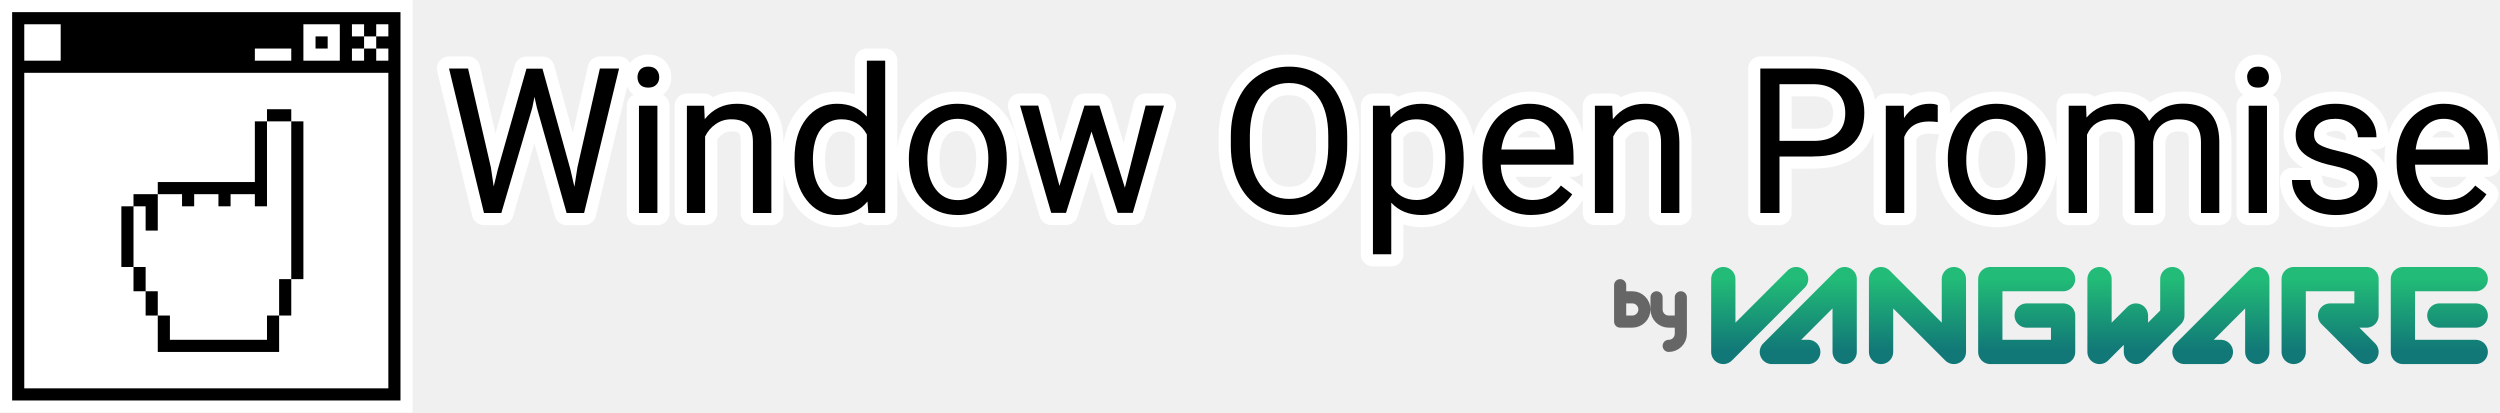
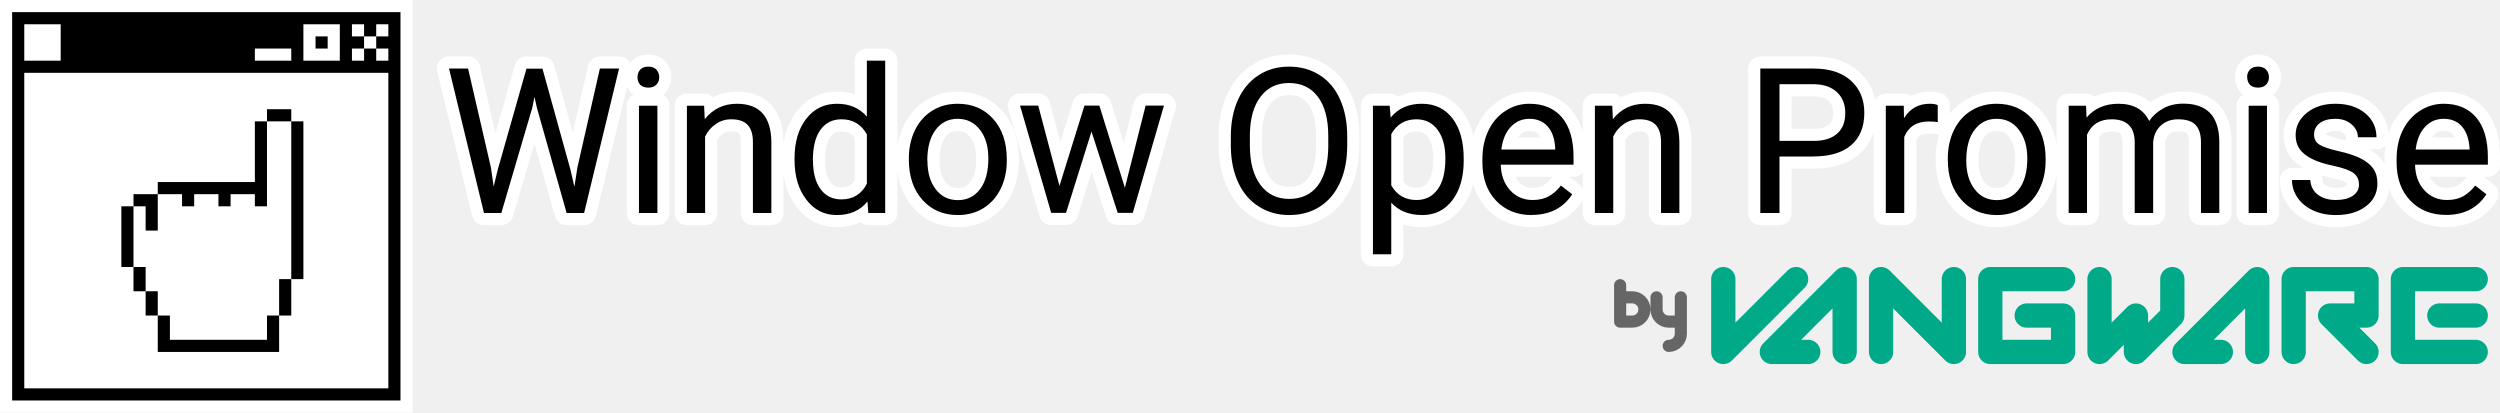
<svg xmlns="http://www.w3.org/2000/svg" style="isolation:isolate" viewBox="0 0 206 34">
-   <defs>
-     <clipPath id="a">
-       <path d="M0 0h206v34H0z" />
-     </clipPath>
-   </defs>
-   <g clip-path="url(#a)">
-     <path fill="none" d="M0 0h206v34H0z" />
-     <path fill="#FFF" d="M0 0h34v34H0z" />
-     <path d="M1 1h32v32H1V1z" />
-     <g fill="#FFF">
-       <path d="M31 2h1v1h-1v1h1v1h-1V4h-1v1h-1V4h1V3h-1V2h1v1h1V2z" />
-       <path d="M25 2h3v3h-3V2zm1 1h1v1h-1V3z" fill-rule="evenodd" />
-       <path d="M21 4h3v1h-3V4zM2 2h3v3H2V2z" />
-     </g>
-     <path d="M2 6h30v26H2V6z" fill="#FFF" />
-     <g>
-       <path d="M11 17v5h1v2h1v2h1v2h8v-2h1v-3h1V10h-2v6h-9v1h-2z" fill="#FFF" />
-       <path d="M12 16h1v-1h8v-5h1V9h2v1h1v13h-1v3h-1v3H13v-3h-1v-2h-1v-2h-1v-5h1v-1h1zm-1 6v-5h1v2h1v-3h2v1h1v-1h2v1h1v-1h2v1h1v-7h2v13h-1v3h-1v2h-8v-2h-1v-2h-1v-2h-1z" fill-rule="evenodd" />
-     </g>
-     <g>
-       <path d="M149.43 12.9h-2.8v4.65h-1.58V5.65h4.4q1.96 0 3.07 1h0q1.1 1 1.1 2.64h0q0 1.73-1.08 2.67h0q-1.08.93-3.1.93h0zm-2.8-5.96v4.67h2.82q1.26 0 1.93-.6h0q.67-.58.67-1.7h0q0-1.07-.67-1.7h0q-.67-.64-1.84-.67h0-2.91zm13.04 1.72v1.4h0q-.34-.05-.74-.05h0q-1.49 0-2.02 1.27h0v6.27h-1.52V8.71h1.48l.02 1.02h0q.75-1.18 2.11-1.18h0q.44 0 .67.11h0zm.83 4.5v-.11h0q0-1.3.51-2.34h0q.51-1.04 1.43-1.6h0q.91-.56 2.08-.56h0q1.81 0 2.93 1.25h0q1.11 1.25 1.11 3.32h0v.11h0q0 1.3-.5 2.32h0q-.49 1.02-1.4 1.6h0q-.93.57-2.12.57h0q-1.8 0-2.92-1.25h0q-1.12-1.25-1.12-3.31h0zm1.52.07h0q0 1.47.69 2.36h0q.68.9 1.83.9h0q1.15 0 1.83-.91h0q.68-.9.68-2.53h0q0-1.46-.7-2.36h0q-.68-.9-1.83-.9h0q-1.12 0-1.8.89h0q-.7.9-.7 2.55zm8.44-4.52h1.43l.04.98h0q.97-1.14 2.63-1.14h0q1.85 0 2.53 1.42h0q.44-.64 1.15-1.03h0q.7-.4 1.67-.4h0q2.91 0 2.96 3.09h0v5.92h-1.51v-5.83h0q0-.95-.44-1.42h0q-.43-.47-1.45-.47h0q-.84 0-1.4.5h0q-.56.5-.65 1.36h0v5.86h-1.52v-5.8h0q0-1.92-1.9-1.92h0q-1.48 0-2.03 1.27h0v6.45h-1.51V8.71zm16.34 0v8.84h-1.51V8.71h1.51zm-1.64-2.35h0q0-.36.23-.62h0q.23-.25.67-.25h0q.44 0 .67.25h0q.23.26.23.63h0q0 .36-.23.6h0q-.23.25-.67.25h0q-.44 0-.67-.24h0q-.22-.25-.22-.62zm9.22 8.85h0q0-.62-.46-.96h0q-.46-.33-1.61-.58h0q-1.15-.24-1.83-.59h0q-.67-.34-1-.81h0q-.32-.48-.32-1.13h0q0-1.09.92-1.84h0q.92-.75 2.35-.75h0q1.51 0 2.45.77h0q.94.78.94 1.99h0-1.53 0q0-.62-.53-1.07h0q-.52-.45-1.32-.45h0q-.83 0-1.3.36h0q-.46.36-.46.94h0q0 .55.43.82h0q.43.28 1.57.54h0q1.13.25 1.83.6h0q.7.35 1.05.85h0q.34.49.34 1.2h0q0 1.19-.95 1.9h0q-.95.72-2.47.72h0q-1.06 0-1.88-.38h0q-.82-.38-1.28-1.05h0q-.46-.67-.46-1.46h1.51q.04.76.61 1.2h0q.57.45 1.5.45h0q.86 0 1.38-.34h0q.52-.35.52-.93zm7.17 2.5h0q-1.8 0-2.94-1.18h0q-1.13-1.18-1.13-3.15h0v-.28h0q0-1.32.5-2.35h0q.51-1.04 1.42-1.62h0q.9-.58 1.96-.58h0q1.72 0 2.68 1.13h0q.96 1.14.96 3.26h0v.63h-6 0q.03 1.3.76 2.1h0q.74.81 1.87.81h0q.8 0 1.36-.32h0q.55-.33.97-.87h0l.92.72h0q-1.1 1.7-3.33 1.7zm-.2-7.92h0q-.91 0-1.53.67h0q-.62.66-.77 1.86h4.44v-.11h0q-.07-1.15-.63-1.79h0q-.55-.63-1.5-.63zm-90.34 1.45v.75h0q0 1.75-.59 3.05h0q-.59 1.3-1.67 1.99h0q-1.08.69-2.52.69h0q-1.41 0-2.5-.7h0q-1.09-.68-1.69-1.96h0q-.6-1.28-.62-2.97h0v-.85h0q0-1.72.6-3.04h0q.6-1.31 1.7-2.01h0q1.08-.7 2.5-.7h0q1.42 0 2.52.7h0q1.09.68 1.68 2h0q.59 1.3.59 3.05h0zm-1.56.86v-.88h0q0-2.12-.86-3.25h0q-.85-1.13-2.38-1.13h0q-1.49 0-2.34 1.13h0q-.86 1.13-.88 3.14h0V12h0q0 2.05.86 3.22h0q.86 1.17 2.38 1.17h0q1.52 0 2.36-1.1h0q.83-1.11.86-3.18h0zm11.16 1v.13h0q0 2.02-.92 3.25h0q-.93 1.24-2.5 1.24h0q-1.62 0-2.55-1.02h0v4.25h-1.51V8.71h1.38l.08.98h0q.92-1.14 2.57-1.14h0q1.6 0 2.52 1.2h0q.93 1.2.93 3.34h0zm-1.51-.04h0q0-1.5-.64-2.36h0q-.64-.87-1.75-.87h0q-1.38 0-2.07 1.22h0v4.22h0q.68 1.21 2.08 1.21h0q1.1 0 1.73-.86h0q.65-.86.65-2.56zm7.11 4.66h0q-1.8 0-2.93-1.18h0q-1.13-1.19-1.13-3.16h0v-.28h0q0-1.32.5-2.35h0q.5-1.04 1.41-1.62h0q.9-.58 1.96-.58h0q1.73 0 2.69 1.13h0q.95 1.14.95 3.26h0v.63h-6 0q.04 1.3.77 2.1h0q.73.81 1.86.81h0q.8 0 1.36-.32h0q.56-.33.97-.87h0l.93.72h0q-1.11 1.7-3.34 1.7zm-.19-7.93h0q-.91 0-1.54.67h0q-.62.66-.77 1.86h4.44v-.11h0q-.06-1.15-.62-1.79h0q-.56-.63-1.5-.63zm5.4-1.08h1.43l.05 1.11h0q1.01-1.27 2.65-1.27h0q2.8 0 2.83 3.16h0v5.84h-1.51V11.7h0q-.01-.96-.44-1.41h0q-.43-.46-1.34-.46h0q-.74 0-1.3.4h0q-.55.38-.86 1.02h0v6.3h-1.51V8.71zM38.57 5.65l1.88 8.15.23 1.57.34-1.41 2.36-8.3h1.32l2.3 8.3.33 1.43.25-1.6 1.85-8.14h1.58l-2.88 11.9h-1.44l-2.45-8.67-.2-.9-.18.9-2.55 8.67h-1.43L37 5.65h1.57zm15.6 3.06v8.84h-1.52V8.71h1.52zm-1.64-2.35h0q0-.36.22-.62h0q.23-.25.67-.25h0q.44 0 .67.25h0q.23.26.23.63h0q0 .36-.23.6h0q-.23.25-.67.25h0q-.44 0-.67-.24h0q-.22-.25-.22-.62zm4.06 2.35h1.43l.05 1.11h0q1.02-1.27 2.65-1.27h0q2.81 0 2.84 3.16h0v5.84h-1.52V11.7h0q0-.96-.44-1.41h0q-.43-.46-1.34-.46h0q-.73 0-1.29.4h0q-.56.38-.87 1.02h0v6.3H56.6V8.71zm8.88 4.46v-.11h0q0-2.04.97-3.28h0q.96-1.23 2.53-1.23h0q1.55 0 2.46 1.06h0V5h1.51v12.55h-1.39l-.07-.95h0q-.9 1.12-2.53 1.12h0q-1.54 0-2.5-1.26h0q-.98-1.26-.98-3.29h0zm1.52.06h0q0 1.5.62 2.35h0q.62.85 1.72.85h0q1.44 0 2.1-1.29h0v-4.06h0q-.68-1.25-2.09-1.25h0q-1.11 0-1.73.86h0q-.63.86-.63 2.54zm7.9-.07v-.11h0q0-1.3.51-2.34h0q.52-1.04 1.43-1.6h0q.91-.56 2.08-.56h0q1.81 0 2.93 1.25h0q1.12 1.25 1.12 3.32h0v.11h0q0 1.3-.5 2.32h0q-.5 1.02-1.42 1.6h0q-.92.57-2.11.57h0q-1.8 0-2.92-1.25h0q-1.12-1.25-1.12-3.31h0zm1.53.07h0q0 1.47.68 2.36h0q.68.9 1.83.9h0q1.15 0 1.83-.91h0q.68-.9.68-2.53h0q0-1.46-.69-2.36h0q-.7-.9-1.84-.9h0q-1.12 0-1.8.89h0q-.7.9-.7 2.55zm14.17-4.52l2.1 6.76L94.4 8.7h1.51l-2.57 8.84H92.1l-2.16-6.7-2.1 6.7h-1.22l-2.57-8.84h1.5l1.75 6.62 2.06-6.62h1.22z" fill="#FFF" stroke-width="2" stroke="#FFF" stroke-linejoin="round" stroke-linecap="round" stroke-miterlimit="3" />
-       <path d="M149.43 12.9h-2.8v4.65h-1.58V5.65h4.4q1.96 0 3.07 1 1.1 1 1.1 2.64 0 1.73-1.08 2.67-1.08.93-3.1.93zm-2.8-5.96v4.67h2.82q1.26 0 1.93-.6.67-.58.67-1.7 0-1.07-.67-1.7-.67-.64-1.84-.67h-2.91zm13.04 1.72v1.4q-.34-.05-.74-.05-1.49 0-2.02 1.27v6.27h-1.52V8.71h1.48l.02 1.02q.75-1.18 2.11-1.18.44 0 .67.11zm.83 4.5v-.11q0-1.3.51-2.34.51-1.04 1.43-1.6.91-.56 2.08-.56 1.81 0 2.93 1.25 1.11 1.25 1.11 3.32v.11q0 1.3-.5 2.32-.49 1.02-1.4 1.6-.93.57-2.12.57-1.8 0-2.92-1.25-1.12-1.25-1.12-3.31zm1.52.07q0 1.47.69 2.36.68.9 1.83.9t1.83-.91q.68-.9.68-2.53 0-1.46-.7-2.36-.68-.9-1.83-.9-1.12 0-1.8.89-.7.9-.7 2.55zm8.44-4.52h1.43l.04.98q.97-1.14 2.63-1.14 1.85 0 2.53 1.42.44-.64 1.15-1.03.7-.4 1.67-.4 2.91 0 2.96 3.09v5.92h-1.51v-5.83q0-.95-.44-1.42-.43-.47-1.45-.47-.84 0-1.4.5-.56.5-.65 1.36v5.86h-1.52v-5.8q0-1.92-1.9-1.92-1.48 0-2.03 1.27v6.45h-1.51V8.71zm16.34 0v8.84h-1.51V8.71h1.51zm-1.64-2.35q0-.36.23-.62.23-.25.67-.25.44 0 .67.25.23.26.23.63 0 .36-.23.6-.23.25-.67.25-.44 0-.67-.24-.22-.25-.22-.62zm9.22 8.85q0-.62-.46-.96-.46-.33-1.61-.58-1.15-.24-1.83-.59-.67-.34-1-.81-.32-.48-.32-1.13 0-1.09.92-1.84t2.35-.75q1.51 0 2.45.77.94.78.94 1.99h-1.53q0-.62-.53-1.07-.52-.45-1.32-.45-.83 0-1.3.36-.46.36-.46.94 0 .55.43.82.43.28 1.57.54 1.13.25 1.83.6.7.35 1.05.85.34.49.34 1.2 0 1.19-.95 1.9-.95.72-2.47.72-1.06 0-1.88-.38-.82-.38-1.28-1.05-.46-.67-.46-1.46h1.51q.04.76.61 1.2.57.45 1.5.45.86 0 1.38-.34.52-.35.52-.93zm7.17 2.5q-1.8 0-2.94-1.18-1.13-1.18-1.13-3.15v-.28q0-1.32.5-2.35.51-1.04 1.42-1.62.9-.58 1.96-.58 1.72 0 2.68 1.13.96 1.14.96 3.26v.63h-6q.03 1.3.76 2.1.74.81 1.87.81.8 0 1.36-.32.55-.33.97-.87l.92.72q-1.1 1.7-3.33 1.7zm-.2-7.92q-.91 0-1.53.67-.62.66-.77 1.86h4.44v-.11q-.07-1.15-.63-1.79-.55-.63-1.5-.63zm-90.34 1.45v.75q0 1.75-.59 3.05-.59 1.3-1.67 1.99t-2.52.69q-1.41 0-2.5-.7-1.09-.68-1.69-1.96-.6-1.28-.62-2.97v-.85q0-1.72.6-3.04.6-1.31 1.7-2.01 1.08-.7 2.5-.7t2.52.7q1.09.68 1.68 2 .59 1.3.59 3.05zm-1.56.86v-.88q0-2.12-.86-3.25-.85-1.13-2.38-1.13-1.49 0-2.34 1.13-.86 1.13-.88 3.14V12q0 2.05.86 3.22.86 1.17 2.38 1.17t2.36-1.1q.83-1.11.86-3.18zm11.16 1v.13q0 2.02-.92 3.25-.93 1.24-2.5 1.24-1.62 0-2.55-1.02v4.25h-1.51V8.71h1.38l.08.98q.92-1.14 2.57-1.14 1.6 0 2.52 1.2.93 1.2.93 3.34zm-1.51-.04q0-1.5-.64-2.36-.64-.87-1.75-.87-1.38 0-2.07 1.22v4.22q.68 1.21 2.08 1.21 1.1 0 1.73-.86.65-.86.65-2.56zm7.11 4.66q-1.8 0-2.93-1.18-1.13-1.19-1.13-3.16v-.28q0-1.32.5-2.35.5-1.04 1.41-1.62.9-.58 1.96-.58 1.73 0 2.69 1.13.95 1.14.95 3.26v.63h-6q.04 1.3.77 2.1.73.81 1.86.81.8 0 1.36-.32.56-.33.97-.87l.93.72q-1.11 1.7-3.34 1.7zm-.19-7.93q-.91 0-1.54.67-.62.66-.77 1.86h4.44v-.11q-.06-1.15-.62-1.79-.56-.63-1.5-.63zm5.4-1.08h1.43l.05 1.11q1.01-1.27 2.65-1.27 2.8 0 2.83 3.16v5.84h-1.51V11.7q-.01-.96-.44-1.41-.43-.46-1.34-.46-.74 0-1.3.4-.55.38-.86 1.02v6.3h-1.51V8.71zM38.57 5.65l1.88 8.15.23 1.57.34-1.41 2.36-8.3h1.32l2.3 8.3.33 1.43.25-1.6 1.85-8.14h1.58l-2.88 11.9h-1.44l-2.45-8.67-.2-.9-.18.9-2.55 8.67h-1.43L37 5.65h1.57zm15.6 3.06v8.84h-1.52V8.71h1.52zm-1.64-2.35q0-.36.22-.62.23-.25.67-.25.44 0 .67.25.23.26.23.63 0 .36-.23.6-.23.25-.67.25-.44 0-.67-.24-.22-.25-.22-.62zm4.06 2.35h1.43l.05 1.11q1.02-1.27 2.65-1.27 2.81 0 2.84 3.16v5.84h-1.52V11.7q0-.96-.44-1.41-.43-.46-1.34-.46-.73 0-1.29.4-.56.38-.87 1.02v6.3H56.6V8.71zm8.88 4.46v-.11q0-2.04.97-3.28.96-1.23 2.53-1.23 1.55 0 2.46 1.06V5h1.51v12.55h-1.39l-.07-.95q-.9 1.12-2.53 1.12-1.54 0-2.5-1.26-.98-1.26-.98-3.29zm1.52.06q0 1.5.62 2.35.62.85 1.72.85 1.44 0 2.1-1.29v-4.06q-.68-1.25-2.09-1.25-1.11 0-1.73.86-.63.86-.63 2.54zm7.9-.07v-.11q0-1.3.51-2.34.52-1.04 1.43-1.6.91-.56 2.08-.56 1.81 0 2.93 1.25t1.12 3.32v.11q0 1.3-.5 2.32-.5 1.02-1.42 1.6-.92.57-2.11.57-1.8 0-2.92-1.25-1.12-1.25-1.12-3.31zm1.53.07q0 1.47.68 2.36.68.9 1.83.9t1.83-.91q.68-.9.68-2.53 0-1.46-.69-2.36-.7-.9-1.84-.9-1.12 0-1.8.89-.7.9-.7 2.55zm14.17-4.52l2.1 6.76L94.4 8.7h1.51l-2.57 8.84H92.1l-2.16-6.7-2.1 6.7h-1.22l-2.57-8.84h1.5l1.75 6.62 2.06-6.62h1.22z" />
-       <linearGradient id="b" x1=".5" y1="0" x2=".5" y2="1">
-         <stop offset="0%" stop-color="#2b7" />
-         <stop offset="99.17%" stop-color="#177" />
-       </linearGradient>
-       <path d="M142 23v6l6-6m7 6v-6l6 6v-6m12 0v6l3-3v3l3-3v-3m-27 6v-6l-6 6h3m37 0v-6l-6 6h3m21 0h-6v-6h6m-15 6v-6h6v3h-3l3 3m-25-6h-6v6h6v-3h-3m34 0h3" fill="none" stroke-width="2" stroke="url(#b)" stroke-linejoin="round" stroke-linecap="round" />
-       <path d="M133.5 23.5v3h1a1 1 0 001-1h0a1 1 0 00-1-1h-1m4 4h0a1 1 0 001-1v-3 2h-1a1 1 0 01-1-1v-1" fill="none" stroke="#666" stroke-linejoin="round" stroke-linecap="round" stroke-miterlimit="3" />
-     </g>
+   <path fill="none" d="M0 0h206v34H0z" />
+   <path fill="#FFF" d="M0 0h34v34H0z" />
+   <path d="M1 1h32v32H1V1Z" />
+   <g fill="#FFF">
+     <path d="M31 2h1v1h-1v1h1v1h-1V4h-1v1h-1V4h1V3h-1V2h1v1h1V2Z" />
+     <path fill-rule="evenodd" d="M25 2h3v3h-3V2Zm1 1h1v1h-1V3Z" />
+     <path d="M21 4h3v1h-3V4ZM2 2h3v3H2V2Z" />
+   </g>
+   <path fill="#FFF" d="M2 6h30v26H2V6Z" />
+   <path fill="#FFF" d="M11 17v5h1v2h1v2h1v2h8v-2h1v-3h1V10h-2v6h-9v1h-2Z" />
+   <path fill-rule="evenodd" d="M12 16h1v-1h8v-5h1V9h2v1h1v13h-1v3h-1v3H13v-3h-1v-2h-1v-2h-1v-5h1v-1h1Zm-1 6v-5h1v2h1v-3h2v1h1v-1h2v1h1v-1h2v1h1v-7h2v13h-1v3h-1v2h-8v-2h-1v-2h-1v-2h-1Z" />
+   <path fill="#FFF" stroke="#FFF" stroke-linecap="round" stroke-linejoin="round" stroke-miterlimit="3" stroke-width="2" d="M149.43 12.9h-2.8v4.65h-1.58V5.65h4.4q1.96 0 3.07 1h0q1.1 1 1.1 2.64h0q0 1.73-1.08 2.67h0q-1.08.93-3.1.93h0Zm-2.8-5.96v4.67h2.82q1.26 0 1.93-.6h0q.67-.58.67-1.7h0q0-1.07-.67-1.7h0q-.67-.64-1.84-.67h0-2.91Zm13.04 1.72v1.4h0q-.34-.05-.74-.05h0q-1.49 0-2.02 1.27h0v6.27h-1.52V8.71h1.48l.02 1.02h0q.75-1.18 2.11-1.18h0q.44 0 .67.11h0Zm.83 4.5v-.11h0q0-1.3.51-2.34h0q.51-1.04 1.43-1.6h0q.91-.56 2.08-.56h0q1.81 0 2.93 1.25h0q1.11 1.25 1.11 3.32h0v.11h0q0 1.3-.5 2.32h0q-.49 1.02-1.4 1.6h0q-.93.57-2.12.57h0q-1.8 0-2.92-1.25h0q-1.12-1.25-1.12-3.31h0Zm1.52.07h0q0 1.47.69 2.36h0q.68.9 1.83.9h0q1.15 0 1.83-.91h0q.68-.9.68-2.53h0q0-1.46-.7-2.36h0q-.68-.9-1.83-.9h0q-1.12 0-1.8.89h0q-.7.9-.7 2.55Zm8.44-4.52h1.43l.04.98h0q.97-1.14 2.63-1.14h0q1.85 0 2.53 1.42h0q.44-.64 1.15-1.03h0q.7-.4 1.67-.4h0q2.91 0 2.96 3.09h0v5.92h-1.51v-5.83h0q0-.95-.44-1.42h0q-.43-.47-1.45-.47h0q-.84 0-1.4.5h0q-.56.5-.65 1.36h0v5.86h-1.52v-5.8h0q0-1.92-1.9-1.92h0q-1.48 0-2.03 1.27h0v6.45h-1.51V8.71Zm16.34 0v8.84h-1.51V8.71h1.51Zm-1.64-2.35h0q0-.36.23-.62h0q.23-.25.67-.25h0q.44 0 .67.25h0q.23.26.23.63h0q0 .36-.23.6h0q-.23.25-.67.25h0q-.44 0-.67-.24h0q-.22-.25-.22-.62Zm9.22 8.85h0q0-.62-.46-.96h0q-.46-.33-1.61-.58h0q-1.15-.24-1.83-.59h0q-.67-.34-1-.81h0q-.32-.48-.32-1.13h0q0-1.09.92-1.84h0q.92-.75 2.35-.75h0q1.51 0 2.45.77h0q.94.78.94 1.99h0-1.53 0q0-.62-.53-1.07h0q-.52-.45-1.32-.45h0q-.83 0-1.3.36h0q-.46.36-.46.94h0q0 .55.43.82h0q.43.28 1.57.54h0q1.13.25 1.83.6h0q.7.35 1.05.85h0q.34.49.34 1.2h0q0 1.19-.95 1.9h0q-.95.72-2.47.72h0q-1.06 0-1.88-.38h0q-.82-.38-1.28-1.05h0q-.46-.67-.46-1.46h1.51q.04.76.61 1.2h0q.57.45 1.5.45h0q.86 0 1.38-.34h0q.52-.35.52-.93Zm7.17 2.5h0q-1.8 0-2.94-1.18h0q-1.13-1.18-1.13-3.15h0v-.28h0q0-1.32.5-2.35h0q.51-1.04 1.42-1.62h0q.9-.58 1.96-.58h0q1.72 0 2.68 1.13h0q.96 1.14.96 3.26h0v.63h-6 0q.03 1.3.76 2.1h0q.74.81 1.87.81h0q.8 0 1.36-.32h0q.55-.33.97-.87h0l.92.72h0q-1.1 1.7-3.33 1.7Zm-.2-7.92h0q-.91 0-1.53.67h0q-.62.66-.77 1.86h4.44v-.11h0q-.07-1.15-.63-1.79h0q-.55-.63-1.5-.63Zm-90.34 1.45v.75h0q0 1.75-.59 3.05h0q-.59 1.3-1.67 1.99h0q-1.08.69-2.52.69h0q-1.41 0-2.5-.7h0q-1.09-.68-1.69-1.96h0q-.6-1.28-.62-2.97h0v-.85h0q0-1.72.6-3.04h0q.6-1.31 1.7-2.01h0q1.08-.7 2.5-.7h0q1.42 0 2.52.7h0q1.09.68 1.68 2h0q.59 1.3.59 3.05h0Zm-1.56.86v-.88h0q0-2.12-.86-3.25h0q-.85-1.13-2.38-1.13h0q-1.49 0-2.34 1.13h0q-.86 1.13-.88 3.14h0V12h0q0 2.05.86 3.22h0q.86 1.17 2.38 1.17h0q1.52 0 2.36-1.1h0q.83-1.11.86-3.18h0Zm11.16 1v.13h0q0 2.02-.92 3.25h0q-.93 1.24-2.5 1.24h0q-1.62 0-2.55-1.02h0v4.25h-1.51V8.71h1.38l.08.98h0q.92-1.14 2.57-1.14h0q1.6 0 2.52 1.2h0q.93 1.2.93 3.34h0Zm-1.51-.04h0q0-1.5-.64-2.36h0q-.64-.87-1.75-.87h0q-1.38 0-2.07 1.22h0v4.22h0q.68 1.21 2.08 1.21h0q1.1 0 1.73-.86h0q.65-.86.65-2.56Zm7.11 4.66h0q-1.8 0-2.93-1.18h0q-1.13-1.19-1.13-3.16h0v-.28h0q0-1.32.5-2.35h0q.5-1.04 1.41-1.62h0q.9-.58 1.96-.58h0q1.73 0 2.69 1.13h0q.95 1.14.95 3.26h0v.63h-6 0q.04 1.3.77 2.1h0q.73.81 1.86.81h0q.8 0 1.36-.32h0q.56-.33.97-.87h0l.93.72h0q-1.11 1.7-3.34 1.7Zm-.19-7.93h0q-.91 0-1.54.67h0q-.62.66-.77 1.86h4.44v-.11h0q-.06-1.15-.62-1.79h0q-.56-.63-1.5-.63Zm5.4-1.08h1.43l.05 1.11h0q1.01-1.27 2.65-1.27h0q2.8 0 2.83 3.16h0v5.84h-1.51V11.7h0q-.01-.96-.44-1.41h0q-.43-.46-1.34-.46h0q-.74 0-1.3.4h0q-.55.38-.86 1.02h0v6.3h-1.51V8.71ZM38.57 5.65l1.88 8.15.23 1.57.34-1.41 2.36-8.3h1.32l2.3 8.3.33 1.43.25-1.6 1.85-8.14h1.58l-2.88 11.9h-1.44l-2.45-8.67-.2-.9-.18.9-2.55 8.67h-1.43L37 5.65h1.57Zm15.6 3.06v8.84h-1.52V8.71h1.52Zm-1.64-2.35h0q0-.36.22-.62h0q.23-.25.67-.25h0q.44 0 .67.25h0q.23.26.23.63h0q0 .36-.23.6h0q-.23.25-.67.25h0q-.44 0-.67-.24h0q-.22-.25-.22-.62Zm4.06 2.35h1.43l.05 1.11h0q1.02-1.27 2.65-1.27h0q2.81 0 2.84 3.16h0v5.84h-1.52V11.7h0q0-.96-.44-1.41h0q-.43-.46-1.34-.46h0q-.73 0-1.29.4h0q-.56.38-.87 1.02h0v6.3h-1.5V8.71Zm8.88 4.46v-.11h0q0-2.04.97-3.28h0q.96-1.23 2.53-1.23h0q1.55 0 2.46 1.06h0V5h1.51v12.55h-1.39l-.07-.95h0q-.9 1.12-2.53 1.12h0q-1.54 0-2.5-1.26h0q-.98-1.26-.98-3.29h0Zm1.52.06h0q0 1.5.62 2.35h0q.62.85 1.72.85h0q1.44 0 2.1-1.29h0v-4.06h0q-.68-1.25-2.09-1.25h0q-1.11 0-1.73.86h0q-.63.86-.63 2.54Zm7.9-.07v-.11h0q0-1.3.51-2.34h0q.52-1.04 1.43-1.6h0q.91-.56 2.08-.56h0q1.81 0 2.93 1.25h0q1.12 1.25 1.12 3.32h0v.11h0q0 1.3-.5 2.32h0q-.5 1.02-1.42 1.6h0q-.92.57-2.11.57h0q-1.8 0-2.92-1.25h0q-1.12-1.25-1.12-3.31h0Zm1.53.07h0q0 1.47.68 2.36h0q.68.9 1.83.9h0q1.15 0 1.83-.91h0q.68-.9.68-2.53h0q0-1.46-.69-2.36h0q-.7-.9-1.84-.9h0q-1.12 0-1.8.89h0q-.7.9-.7 2.55Zm14.17-4.52 2.1 6.76L94.4 8.7h1.51l-2.57 8.84H92.1l-2.16-6.7-2.1 6.7h-1.22L84.05 8.7h1.5l1.75 6.62 2.06-6.62h1.22Z" />
+   <path d="M149.43 12.9h-2.8v4.65h-1.58V5.65h4.4q1.96 0 3.07 1 1.1 1 1.1 2.64 0 1.73-1.08 2.67-1.08.93-3.1.93Zm-2.8-5.96v4.67h2.82q1.26 0 1.93-.6.67-.58.67-1.7 0-1.07-.67-1.7-.67-.64-1.84-.67h-2.91Zm13.04 1.72v1.4q-.34-.05-.74-.05-1.49 0-2.02 1.27v6.27h-1.52V8.71h1.48l.02 1.02q.75-1.18 2.11-1.18.44 0 .67.11Zm.83 4.5v-.11q0-1.3.51-2.34.51-1.04 1.43-1.6.91-.56 2.08-.56 1.81 0 2.93 1.25 1.11 1.25 1.11 3.32v.11q0 1.3-.5 2.32-.49 1.02-1.4 1.6-.93.57-2.12.57-1.8 0-2.92-1.25-1.12-1.25-1.12-3.31Zm1.52.07q0 1.47.69 2.36.68.9 1.83.9t1.83-.91q.68-.9.68-2.53 0-1.46-.7-2.36-.68-.9-1.83-.9-1.12 0-1.8.89-.7.9-.7 2.55Zm8.44-4.52h1.43l.04.98q.97-1.14 2.63-1.14 1.85 0 2.53 1.42.44-.64 1.15-1.03.7-.4 1.67-.4 2.91 0 2.96 3.09v5.92h-1.51v-5.83q0-.95-.44-1.42-.43-.47-1.45-.47-.84 0-1.4.5-.56.5-.65 1.36v5.86h-1.52v-5.8q0-1.92-1.9-1.92-1.48 0-2.03 1.27v6.45h-1.51V8.71Zm16.34 0v8.84h-1.51V8.71h1.51Zm-1.64-2.35q0-.36.23-.62.23-.25.67-.25.44 0 .67.25.23.26.23.63 0 .36-.23.6-.23.25-.67.25-.44 0-.67-.24-.22-.25-.22-.62Zm9.22 8.85q0-.62-.46-.96-.46-.33-1.61-.58-1.15-.24-1.83-.59-.67-.34-1-.81-.32-.48-.32-1.13 0-1.09.92-1.84t2.35-.75q1.51 0 2.45.77.94.78.94 1.99h-1.53q0-.62-.53-1.07-.52-.45-1.32-.45-.83 0-1.3.36-.46.36-.46.94 0 .55.43.82.43.28 1.57.54 1.13.25 1.83.6.7.35 1.05.85.34.49.34 1.2 0 1.19-.95 1.9-.95.72-2.47.72-1.06 0-1.88-.38-.82-.38-1.28-1.05-.46-.67-.46-1.46h1.51q.04.76.61 1.2.57.45 1.5.45.86 0 1.38-.34.52-.35.52-.93Zm7.17 2.5q-1.8 0-2.94-1.18-1.13-1.18-1.13-3.15v-.28q0-1.32.5-2.35.51-1.04 1.42-1.62.9-.58 1.96-.58 1.72 0 2.68 1.13.96 1.14.96 3.26v.63h-6q.03 1.3.76 2.1.74.81 1.87.81.8 0 1.36-.32.55-.33.97-.87l.92.72q-1.1 1.7-3.33 1.7Zm-.2-7.92q-.91 0-1.53.67-.62.66-.77 1.86h4.44v-.11q-.07-1.15-.63-1.79-.55-.63-1.5-.63Zm-90.34 1.45v.75q0 1.75-.59 3.05-.59 1.3-1.67 1.99t-2.52.69q-1.41 0-2.5-.7-1.09-.68-1.69-1.96-.6-1.28-.62-2.97v-.85q0-1.72.6-3.04.6-1.31 1.7-2.01 1.08-.7 2.5-.7t2.52.7q1.09.68 1.68 2 .59 1.3.59 3.05Zm-1.56.86v-.88q0-2.12-.86-3.25-.85-1.13-2.38-1.13-1.49 0-2.34 1.13-.86 1.13-.88 3.14V12q0 2.05.86 3.22.86 1.17 2.38 1.17t2.36-1.1q.83-1.11.86-3.18Zm11.16 1v.13q0 2.02-.92 3.25-.93 1.24-2.5 1.24-1.62 0-2.55-1.02v4.25h-1.51V8.71h1.38l.08.98q.92-1.14 2.57-1.14 1.6 0 2.52 1.2.93 1.2.93 3.34Zm-1.51-.04q0-1.5-.64-2.36-.64-.87-1.75-.87-1.38 0-2.07 1.22v4.22q.68 1.21 2.08 1.21 1.1 0 1.73-.86.65-.86.65-2.56Zm7.11 4.66q-1.8 0-2.93-1.18-1.13-1.19-1.13-3.16v-.28q0-1.32.5-2.35.5-1.04 1.41-1.62.9-.58 1.96-.58 1.73 0 2.69 1.13.95 1.14.95 3.26v.63h-6q.04 1.3.77 2.1.73.81 1.86.81.8 0 1.36-.32.56-.33.97-.87l.93.72q-1.11 1.7-3.34 1.7Zm-.19-7.93q-.91 0-1.54.67-.62.66-.77 1.86h4.44v-.11q-.06-1.15-.62-1.79-.56-.63-1.5-.63Zm5.4-1.08h1.43l.05 1.11q1.01-1.27 2.65-1.27 2.8 0 2.83 3.16v5.84h-1.51V11.7q-.01-.96-.44-1.41-.43-.46-1.34-.46-.74 0-1.3.4-.55.38-.86 1.02v6.3h-1.51V8.71ZM38.57 5.65l1.88 8.15.23 1.57.34-1.41 2.36-8.3h1.32l2.3 8.3.33 1.43.25-1.6 1.85-8.14h1.58l-2.88 11.9h-1.44l-2.45-8.67-.2-.9-.18.9-2.55 8.67h-1.43L37 5.65h1.57Zm15.6 3.06v8.84h-1.52V8.71h1.52Zm-1.64-2.35q0-.36.22-.62.23-.25.67-.25.44 0 .67.25.23.26.23.63 0 .36-.23.6-.23.25-.67.25-.44 0-.67-.24-.22-.25-.22-.62Zm4.06 2.35h1.43l.05 1.11q1.02-1.27 2.65-1.27 2.81 0 2.84 3.16v5.84h-1.52V11.7q0-.96-.44-1.41-.43-.46-1.34-.46-.73 0-1.29.4-.56.38-.87 1.02v6.3h-1.5V8.71Zm8.88 4.46v-.11q0-2.04.97-3.28.96-1.23 2.53-1.23 1.55 0 2.46 1.06V5h1.51v12.55h-1.39l-.07-.95q-.9 1.12-2.53 1.12-1.54 0-2.5-1.26-.98-1.26-.98-3.29Zm1.52.06q0 1.5.62 2.35.62.85 1.72.85 1.44 0 2.1-1.29v-4.06q-.68-1.25-2.09-1.25-1.11 0-1.73.86-.63.86-.63 2.54Zm7.9-.07v-.11q0-1.3.51-2.34.52-1.04 1.43-1.6.91-.56 2.08-.56 1.81 0 2.93 1.25t1.12 3.32v.11q0 1.3-.5 2.32-.5 1.02-1.42 1.6-.92.57-2.11.57-1.8 0-2.92-1.25-1.12-1.25-1.12-3.31Zm1.53.07q0 1.47.68 2.36.68.9 1.83.9t1.83-.91q.68-.9.68-2.53 0-1.46-.69-2.36-.7-.9-1.84-.9-1.12 0-1.8.89-.7.9-.7 2.55Zm14.17-4.52 2.1 6.76L94.4 8.7h1.51l-2.57 8.84H92.1l-2.16-6.7-2.1 6.7h-1.22L84.05 8.7h1.5l1.75 6.62 2.06-6.62h1.22Z" />
+   <g fill="none" stroke-linecap="round" stroke-linejoin="round">
+     <path stroke="#0A8" stroke-width="2" d="M142 23v6l6-6m7 6v-6l6 6v-6m12 0v6l3-3v3l3-3v-3m-27 6v-6l-6 6h3m37 0v-6l-6 6h3m21 0h-6v-6h6m-15 6v-6h6v3h-3l3 3m-25-6h-6v6h6v-3h-3m34 0h3" />
+     <path stroke="#666" stroke-miterlimit="3" d="M133.5 23.5v3h1a1 1 0 0 0 1-1h0a1 1 0 0 0-1-1h-1m4 4h0a1 1 0 0 0 1-1v-3 2h-1a1 1 0 0 1-1-1v-1" />
  </g>
</svg>
